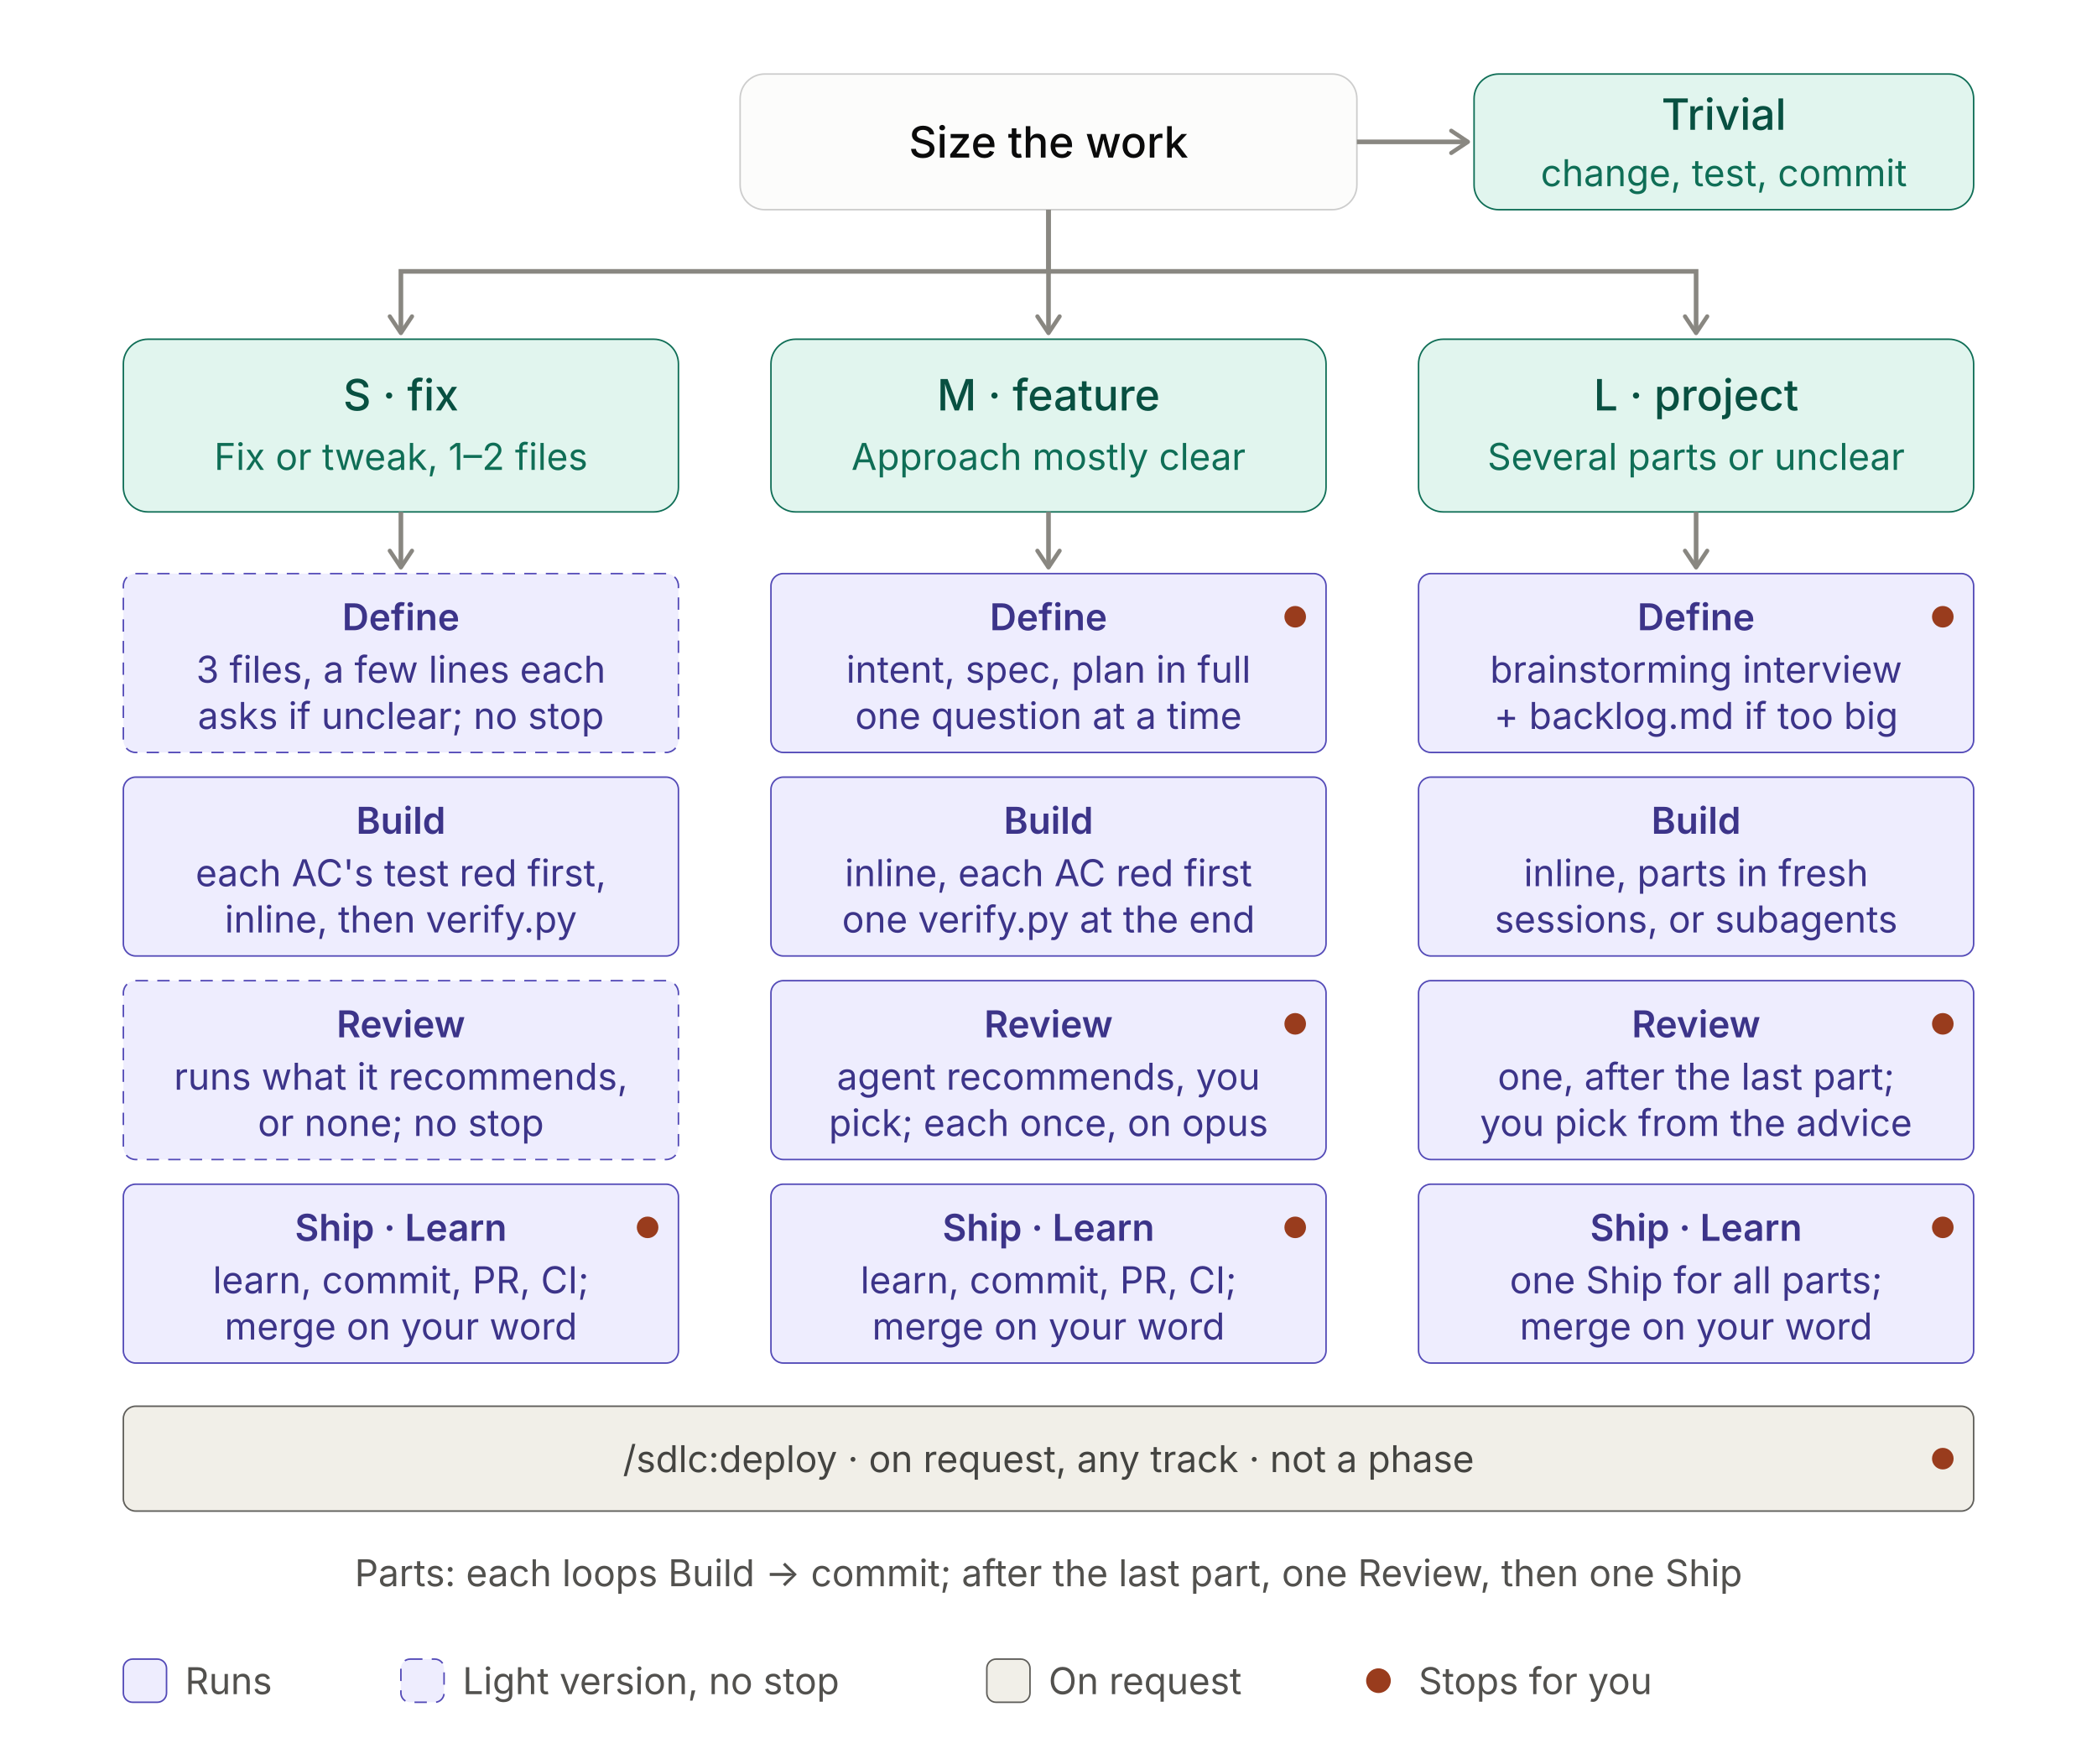
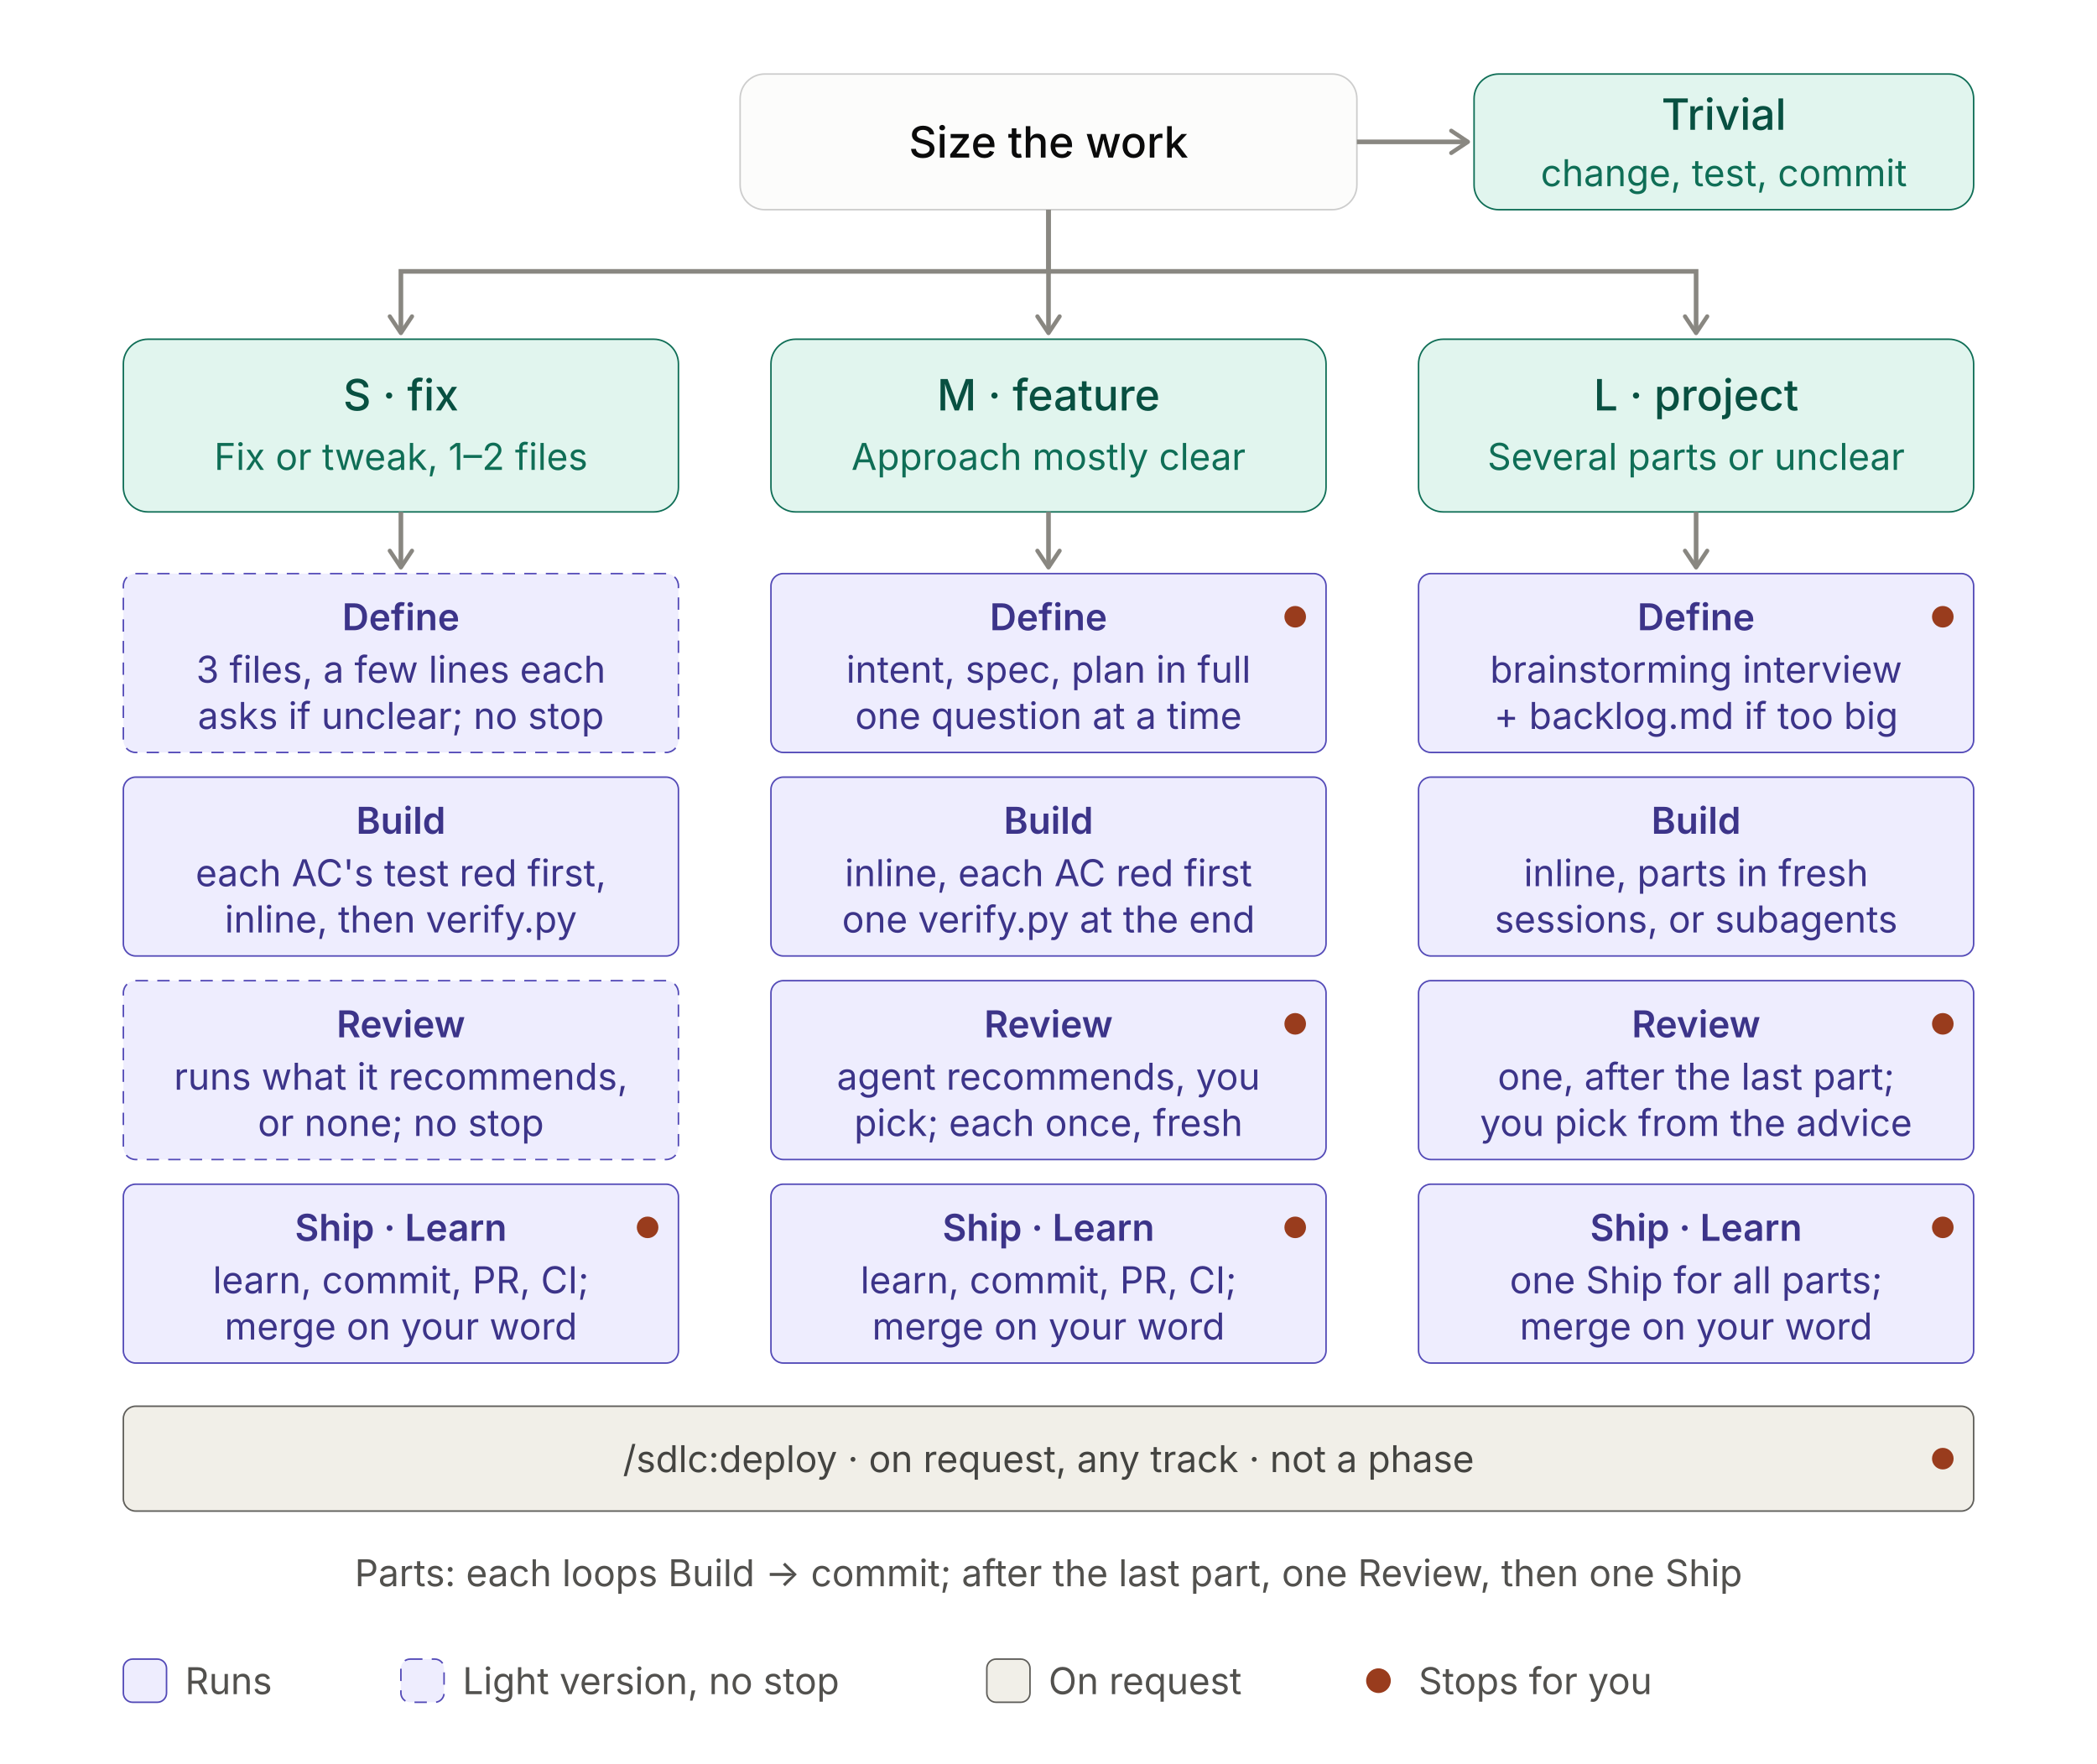
<svg xmlns="http://www.w3.org/2000/svg" width="100%" viewBox="0 0 680 572" role="img">
  <style>
text{font-family:anthropic-sans,-apple-system,"system-ui","Segoe UI",sans-serif;text-anchor:middle;dominant-baseline:central}
.a{fill:none;stroke:#898781;stroke-width:1.5}
.t{font-size:14px;font-weight:500}.s{font-size:12px}.r{font-size:12px}
.l{font-size:12px;fill:#52514e}.l[text-anchor=start]{text-anchor:start}
rect{stroke-width:.5}
.neutral rect{fill:#fcfcfb;stroke:rgba(11,11,11,.2)}.neutral .t{fill:#0b0b0b}
.head rect{fill:#e1f5ee;stroke:#0f6e56}.head .t{fill:#085041}.head .s{fill:#0f6e56}
.run rect{fill:#eeedfe;stroke:#534ab7}.run .r{fill:#3c3489}
.light rect{fill:#eeedfe;stroke:#534ab7;stroke-dasharray:4 3}.light .r{fill:#3c3489}
.opt rect{fill:#f1efe8;stroke:#5f5e5a}.opt .r{fill:#444441}
.skip rect{fill:none;stroke:rgba(11,11,11,.2);stroke-dasharray:4 3}.skip .r{fill:#898781}
.dot{fill:#993c1d}
@media (prefers-color-scheme:dark){
.a{stroke:#a09e96}.l{fill:#aaa8a2}
.neutral rect{fill:#262624;stroke:rgba(255,255,255,.2)}.neutral .t{fill:#f0efea}
.head rect{fill:#0c3228;stroke:#5ac8a5}.head .t{fill:#aae6d4}.head .s{fill:#5ac8a5}
.run rect,.light rect{fill:#26244a;stroke:#a098f0}.run .r,.light .r{fill:#cecbfa}
.opt rect{fill:#2e2d2a;stroke:#a09e96}.opt .r{fill:#d3d1c7}
.skip rect{stroke:rgba(255,255,255,.2)}.skip .r{fill:#8a8881}
.dot{fill:#e68c6e}
}</style>
  <defs>
    <marker id="arrow" viewBox="0 0 10 10" refX="8" refY="5" markerWidth="6" markerHeight="6" orient="auto-start-reverse">
      <path d="M2 1L8 5L2 9" fill="none" stroke="context-stroke" stroke-width="1.5" stroke-linecap="round" stroke-linejoin="round" />
    </marker>
  </defs>
  <g class="neutral">
    <rect x="240" y="24" width="200" height="44" rx="8" />
    <text class="t" x="340" y="46">Size the work</text>
  </g>
  <line class="a" marker-end="url(#arrow)" x1="440" y1="46" x2="476" y2="46" />
  <g class="head">
    <rect x="478" y="24" width="162" height="44" rx="8" />
    <text class="t" x="559" y="37">Trivial</text>
    <text class="s" x="559" y="56">change, test, commit</text>
  </g>
  <path class="a" marker-end="url(#arrow)" d="M340 68 L340 88 L130 88 L130 108" />
  <line class="a" marker-end="url(#arrow)" x1="340" y1="68" x2="340" y2="108" />
  <path class="a" marker-end="url(#arrow)" d="M340 88 L550 88 L550 108" />
  <g class="head">
    <rect x="40" y="110" width="180" height="56" rx="8" />
    <text class="t" x="130.0" y="128">S · fix</text>
    <text class="s" x="130.0" y="148">Fix or tweak, 1–2 files</text>
  </g>
  <line class="a" marker-end="url(#arrow)" x1="130.0" y1="166" x2="130.0" y2="184" />
  <g class="light">
    <rect x="40" y="186" width="180" height="58" rx="4" />
    <text class="r" x="130.0" y="200" font-weight="600">Define</text>
    <text class="r" x="130.0" y="217">3 files, a few lines each</text>
    <text class="r" x="130.0" y="232">asks if unclear; no stop</text>
  </g>
  <g class="run">
    <rect x="40" y="252" width="180" height="58" rx="4" />
    <text class="r" x="130.0" y="266" font-weight="600">Build</text>
    <text class="r" x="130.0" y="283">each AC's test red first,</text>
    <text class="r" x="130.0" y="298">inline, then verify.py</text>
  </g>
  <g class="light">
    <rect x="40" y="318" width="180" height="58" rx="4" />
    <text class="r" x="130.0" y="332" font-weight="600">Review</text>
    <text class="r" x="130.0" y="349">runs what it recommends,</text>
    <text class="r" x="130.0" y="364">or none; no stop</text>
  </g>
  <g class="run">
    <rect x="40" y="384" width="180" height="58" rx="4" />
    <text class="r" x="130.0" y="398" font-weight="600">Ship · Learn</text>
    <text class="r" x="130.0" y="415">learn, commit, PR, CI;</text>
    <text class="r" x="130.0" y="430">merge on your word</text>
    <circle class="dot" cx="210" cy="398" r="3.5" />
  </g>
  <g class="head">
    <rect x="250" y="110" width="180" height="56" rx="8" />
    <text class="t" x="340.0" y="128">M · feature</text>
    <text class="s" x="340.0" y="148">Approach mostly clear</text>
  </g>
  <line class="a" marker-end="url(#arrow)" x1="340.0" y1="166" x2="340.0" y2="184" />
  <g class="run">
    <rect x="250" y="186" width="180" height="58" rx="4" />
    <text class="r" x="340.0" y="200" font-weight="600">Define</text>
    <text class="r" x="340.0" y="217">intent, spec, plan in full</text>
    <text class="r" x="340.0" y="232">one question at a time</text>
    <circle class="dot" cx="420" cy="200" r="3.5" />
  </g>
  <g class="run">
    <rect x="250" y="252" width="180" height="58" rx="4" />
    <text class="r" x="340.0" y="266" font-weight="600">Build</text>
    <text class="r" x="340.0" y="283">inline, each AC red first</text>
    <text class="r" x="340.0" y="298">one verify.py at the end</text>
  </g>
  <g class="run">
    <rect x="250" y="318" width="180" height="58" rx="4" />
    <text class="r" x="340.0" y="332" font-weight="600">Review</text>
    <text class="r" x="340.0" y="349">agent recommends, you</text>
-     <text class="r" x="340.0" y="364">pick; each once, on opus</text>
+     <text class="r" x="340.0" y="364">pick; each once, fresh</text>
    <circle class="dot" cx="420" cy="332" r="3.5" />
  </g>
  <g class="run">
    <rect x="250" y="384" width="180" height="58" rx="4" />
    <text class="r" x="340.0" y="398" font-weight="600">Ship · Learn</text>
    <text class="r" x="340.0" y="415">learn, commit, PR, CI;</text>
    <text class="r" x="340.0" y="430">merge on your word</text>
    <circle class="dot" cx="420" cy="398" r="3.5" />
  </g>
  <g class="head">
    <rect x="460" y="110" width="180" height="56" rx="8" />
    <text class="t" x="550.0" y="128">L · project</text>
    <text class="s" x="550.0" y="148">Several parts or unclear</text>
  </g>
  <line class="a" marker-end="url(#arrow)" x1="550.0" y1="166" x2="550.0" y2="184" />
  <g class="run">
    <rect x="460" y="186" width="180" height="58" rx="4" />
    <text class="r" x="550.0" y="200" font-weight="600">Define</text>
    <text class="r" x="550.0" y="217">brainstorming interview</text>
    <text class="r" x="550.0" y="232">+ backlog.md if too big</text>
    <circle class="dot" cx="630" cy="200" r="3.5" />
  </g>
  <g class="run">
    <rect x="460" y="252" width="180" height="58" rx="4" />
    <text class="r" x="550.0" y="266" font-weight="600">Build</text>
    <text class="r" x="550.0" y="283">inline, parts in fresh</text>
    <text class="r" x="550.0" y="298">sessions, or subagents</text>
  </g>
  <g class="run">
    <rect x="460" y="318" width="180" height="58" rx="4" />
    <text class="r" x="550.0" y="332" font-weight="600">Review</text>
    <text class="r" x="550.0" y="349">one, after the last part;</text>
    <text class="r" x="550.0" y="364">you pick from the advice</text>
    <circle class="dot" cx="630" cy="332" r="3.5" />
  </g>
  <g class="run">
    <rect x="460" y="384" width="180" height="58" rx="4" />
    <text class="r" x="550.0" y="398" font-weight="600">Ship · Learn</text>
    <text class="r" x="550.0" y="415">one Ship for all parts;</text>
    <text class="r" x="550.0" y="430">merge on your word</text>
    <circle class="dot" cx="630" cy="398" r="3.5" />
  </g>
  <g class="opt">
    <rect x="40" y="456" width="600" height="34" rx="4" />
    <text class="r" x="340" y="473">/sdlc:deploy · on request, any track · not a phase</text>
    <circle class="dot" cx="630" cy="473" r="3.5" />
  </g>
  <text class="l" x="340" y="510">Parts: each loops Build → commit; after the last part, one Review, then one Ship</text>
  <g class="run">
    <rect x="40" y="538" width="14" height="14" rx="3" />
  </g>
  <text class="l" text-anchor="start" x="60" y="545">Runs</text>
  <g class="light">
    <rect x="130" y="538" width="14" height="14" rx="3" />
  </g>
  <text class="l" text-anchor="start" x="150" y="545">Light version, no stop</text>
  <g class="opt">
    <rect x="320" y="538" width="14" height="14" rx="3" />
  </g>
  <text class="l" text-anchor="start" x="340" y="545">On request</text>
  <circle class="dot" cx="447" cy="545" r="4" />
  <text class="l" text-anchor="start" x="460" y="545">Stops for you</text>
</svg>
